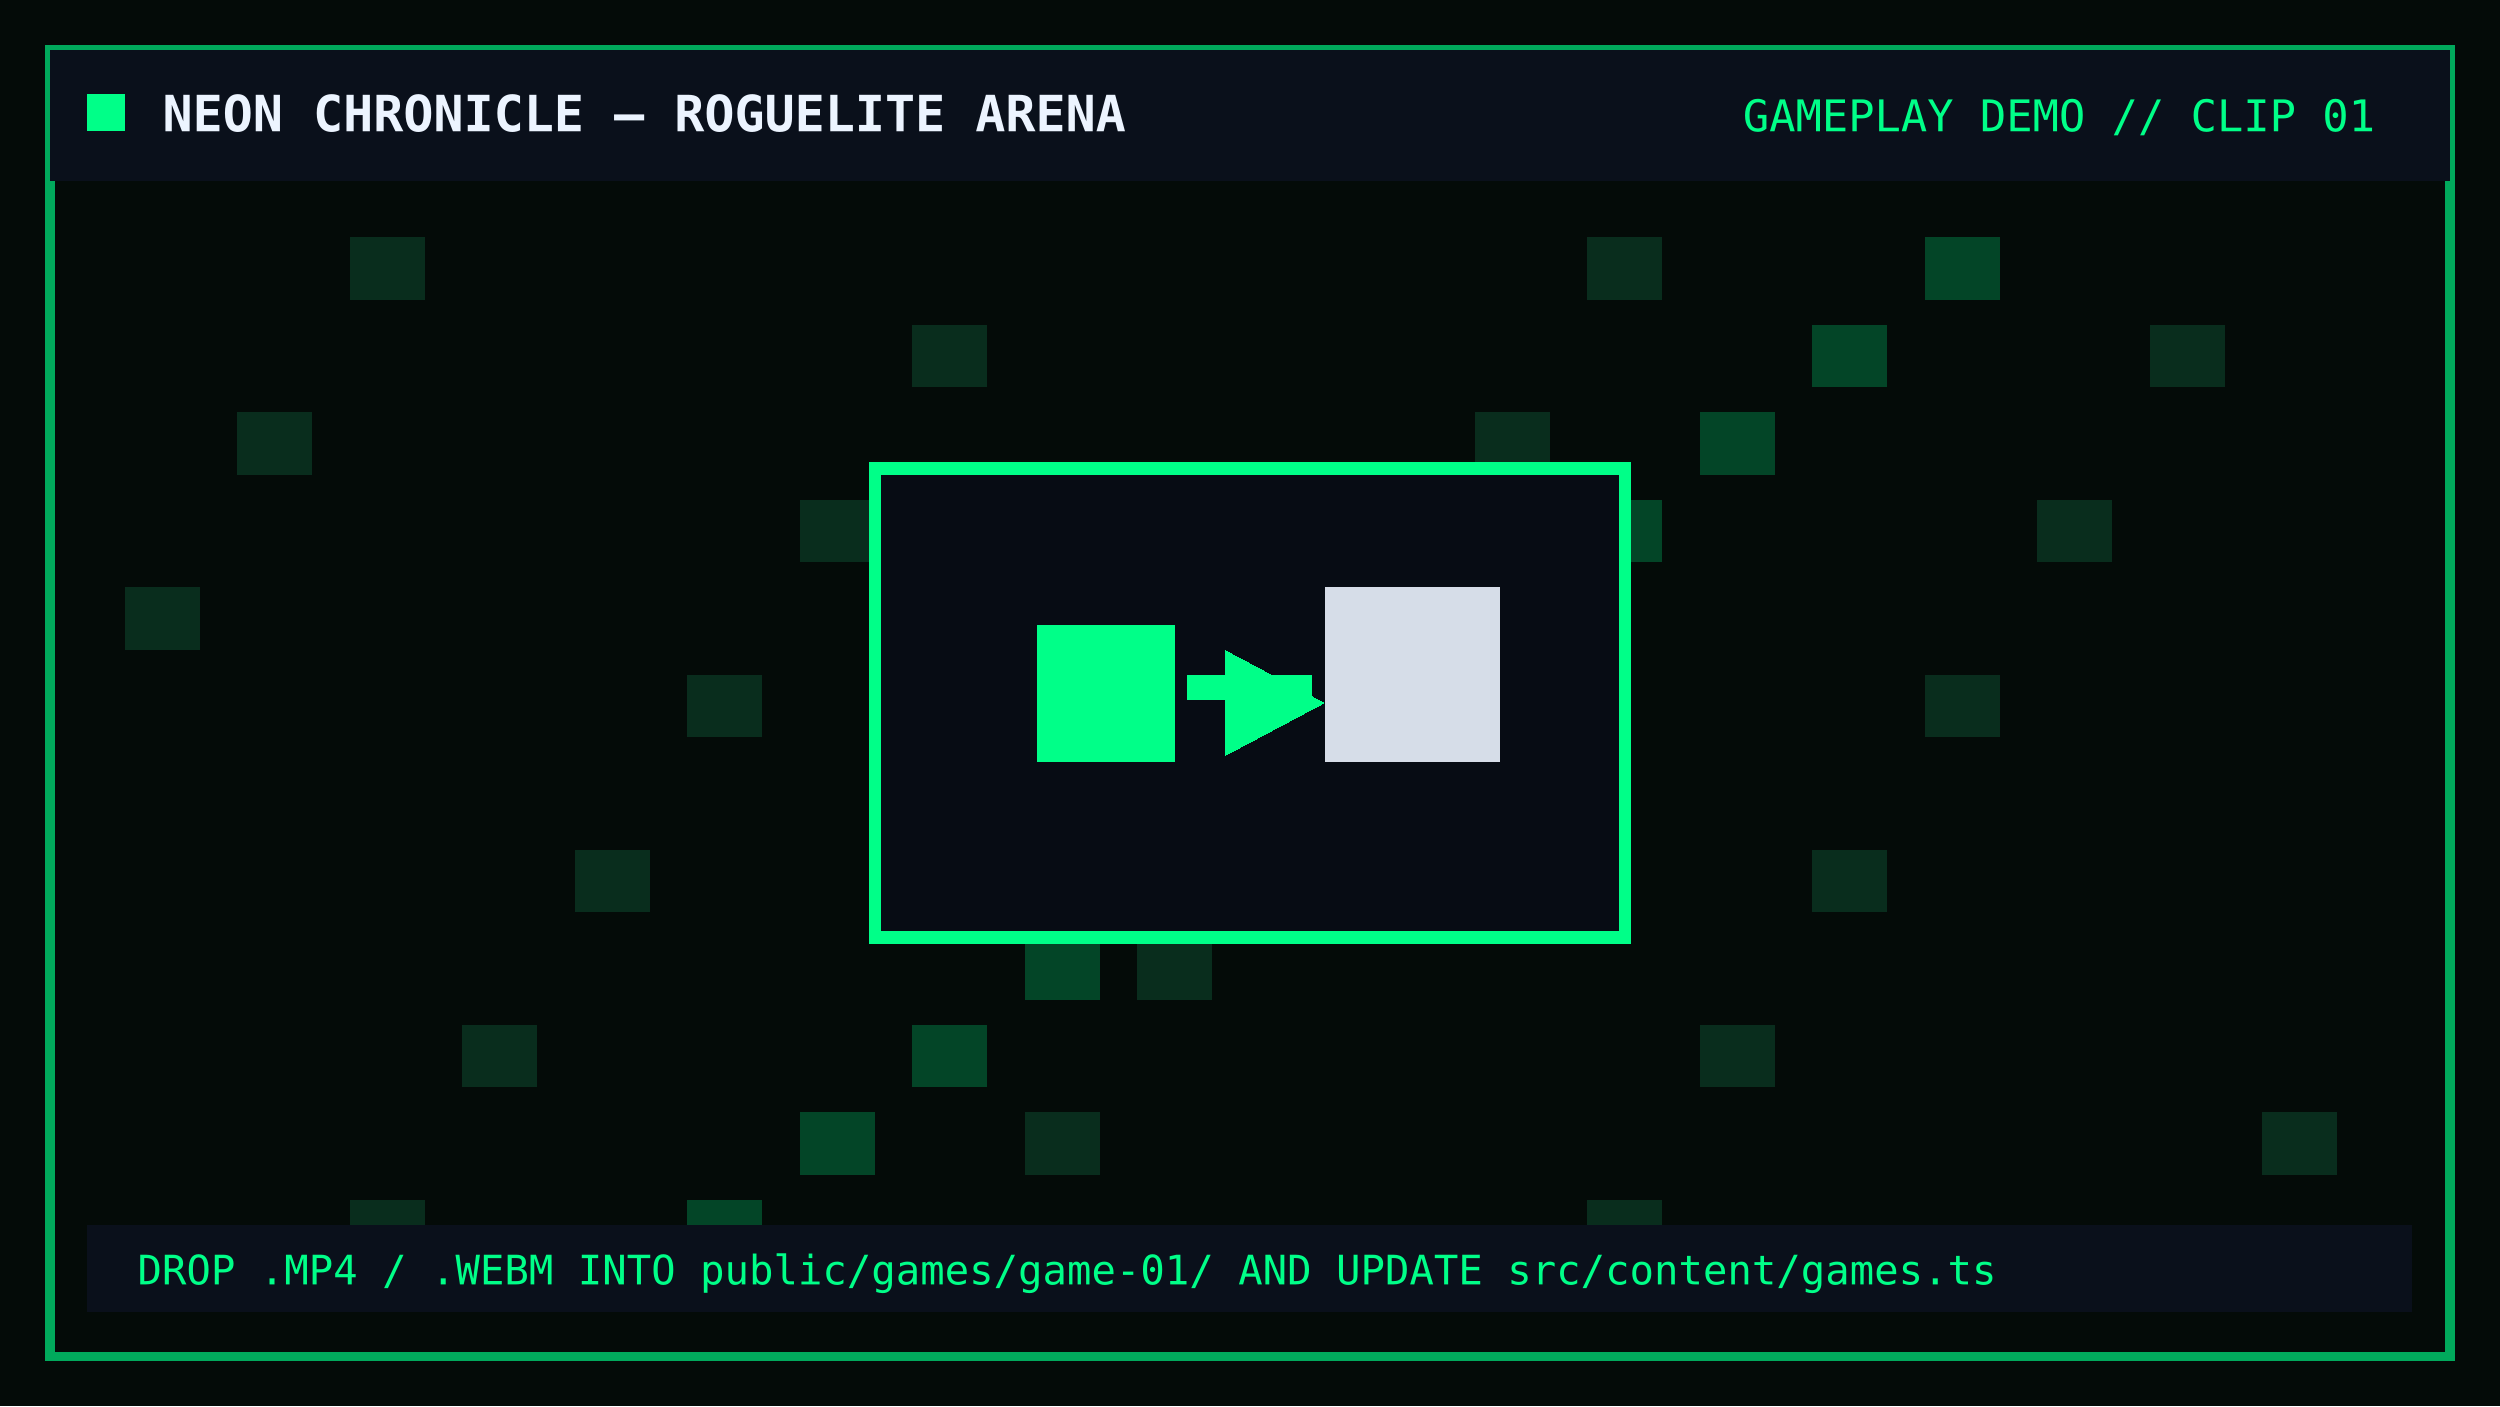
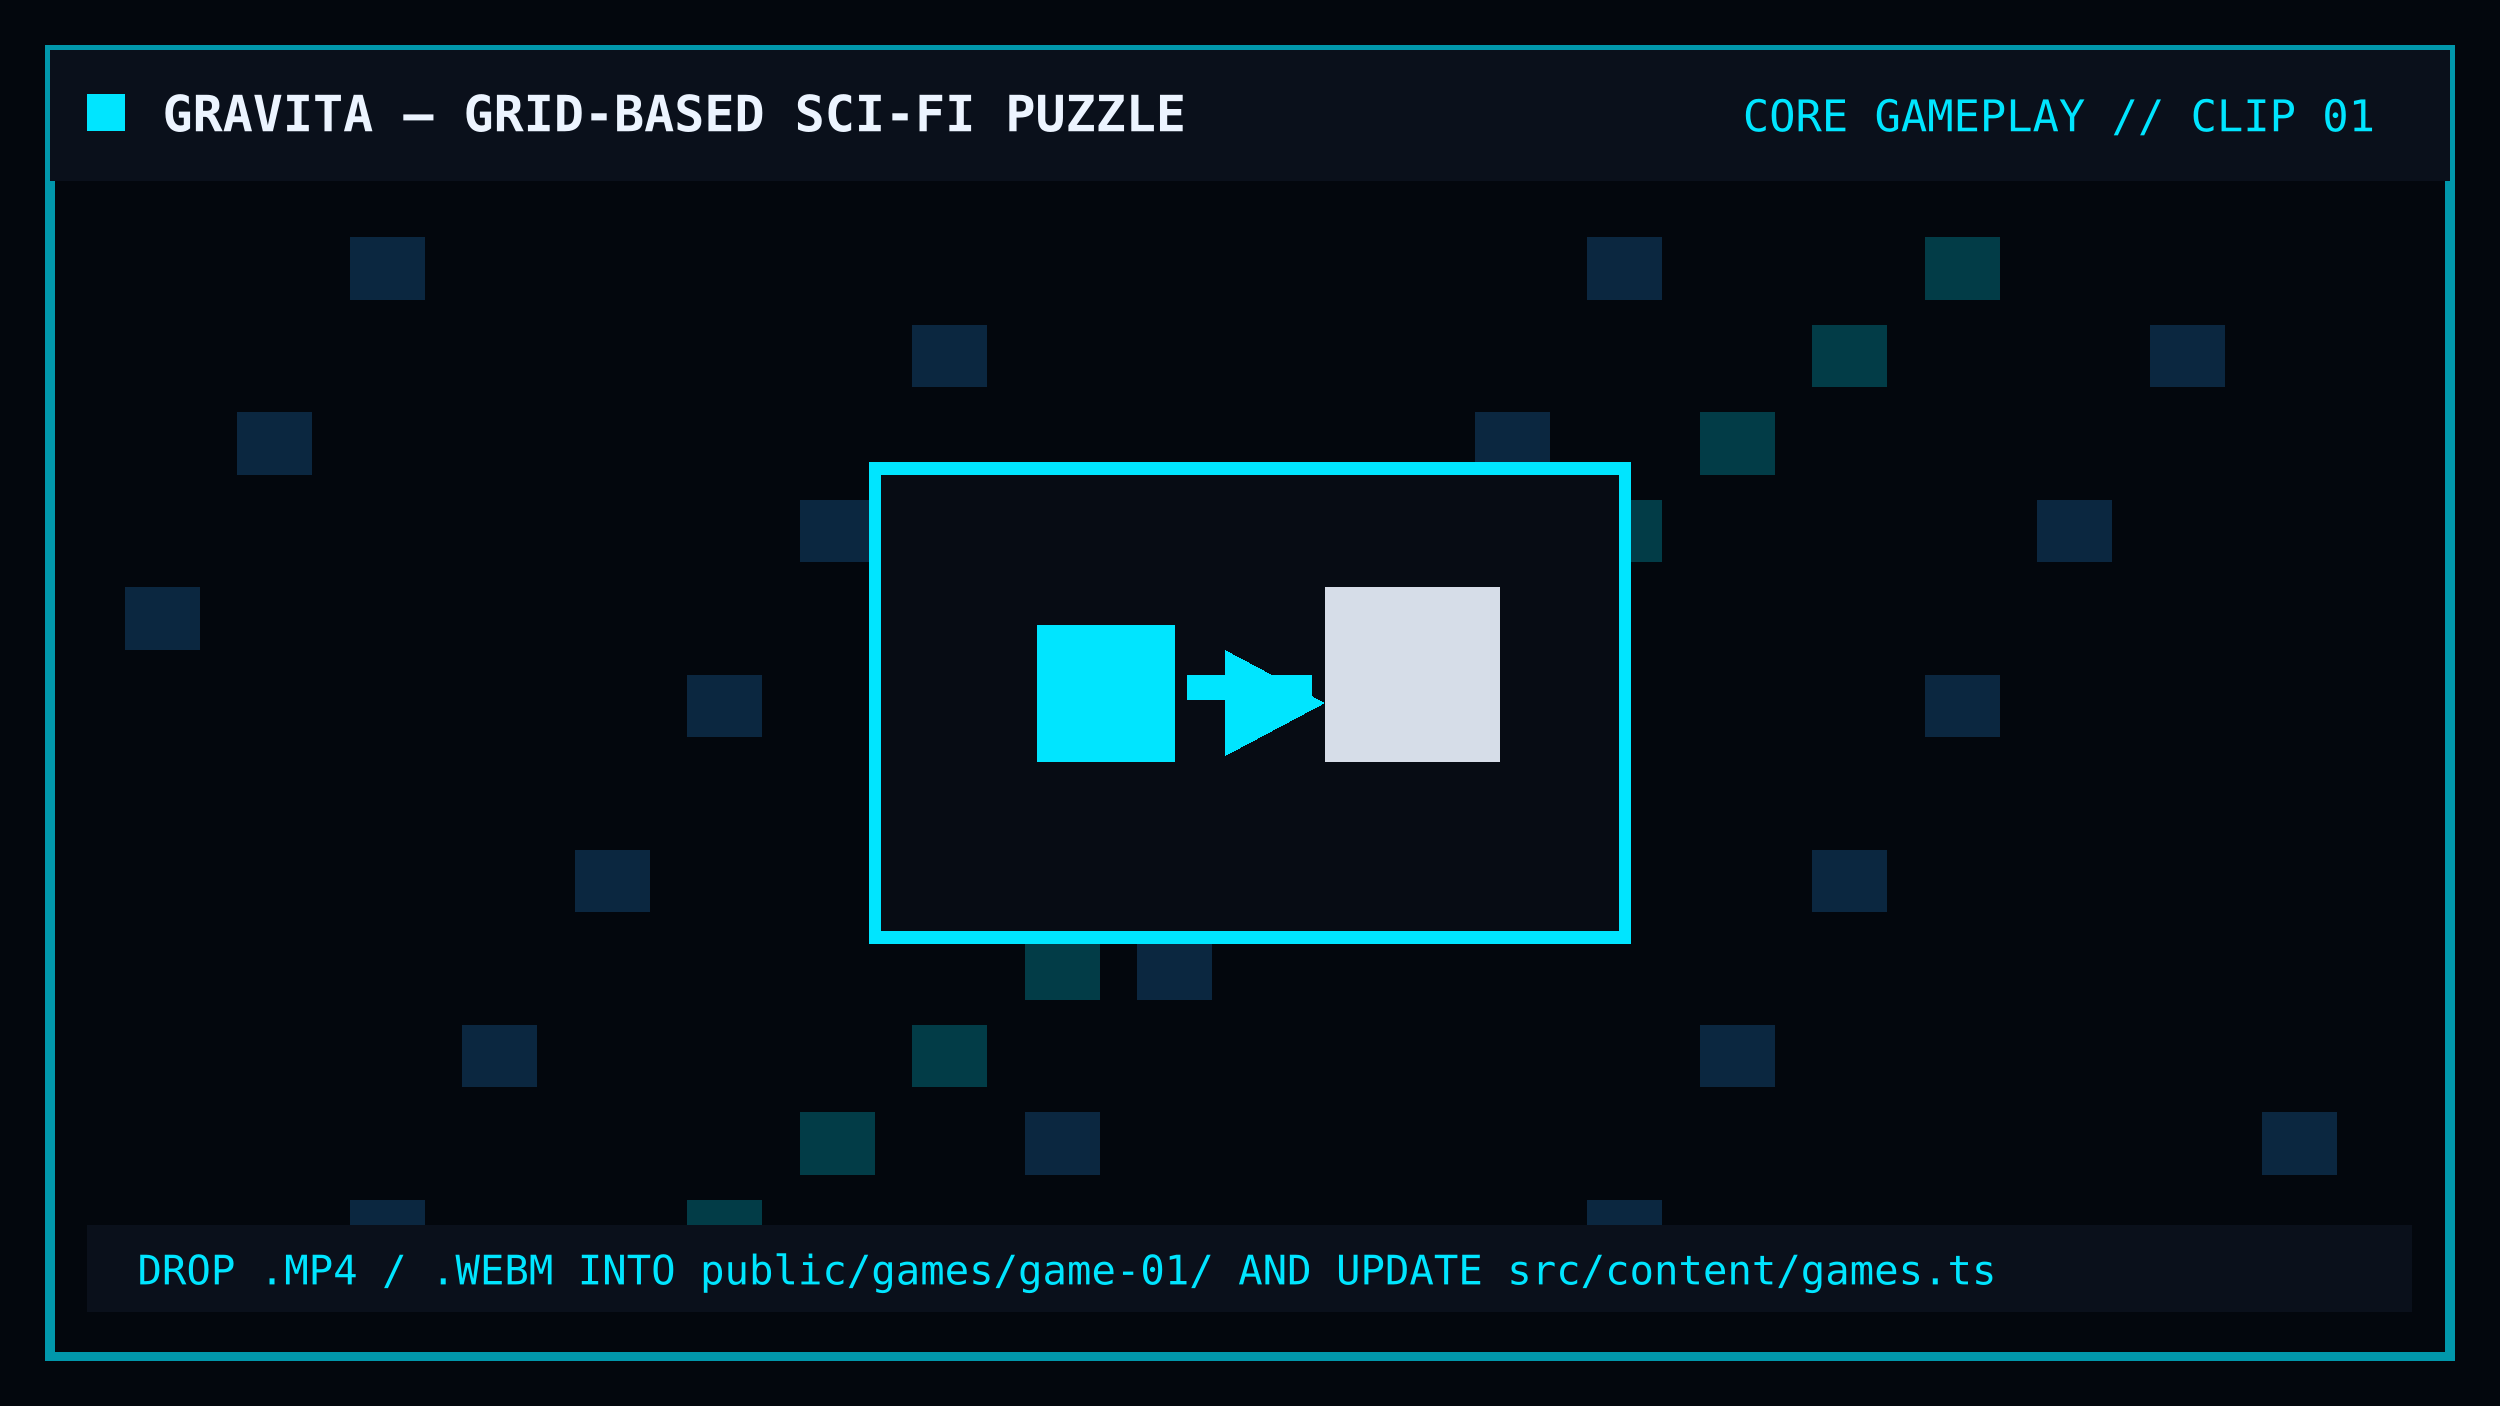
<svg xmlns="http://www.w3.org/2000/svg" viewBox="0 0 800 450" shape-rendering="crispEdges">
-   <rect width="800" height="450" fill="#040B08" />
-   <rect x="112" y="76" width="24" height="20" fill="#0B3824" opacity="0.75" />
-   <rect x="508" y="76" width="24" height="20" fill="#0B3824" opacity="0.75" />
-   <rect x="616" y="76" width="24" height="20" fill="#00FF88" opacity="0.24" />
-   <rect x="292" y="104" width="24" height="20" fill="#0B3824" opacity="0.75" />
-   <rect x="580" y="104" width="24" height="20" fill="#00FF88" opacity="0.24" />
-   <rect x="688" y="104" width="24" height="20" fill="#0B3824" opacity="0.75" />
-   <rect x="76" y="132" width="24" height="20" fill="#0B3824" opacity="0.75" />
-   <rect x="472" y="132" width="24" height="20" fill="#0B3824" opacity="0.75" />
-   <rect x="544" y="132" width="24" height="20" fill="#00FF88" opacity="0.24" />
-   <rect x="256" y="160" width="24" height="20" fill="#0B3824" opacity="0.75" />
-   <rect x="508" y="160" width="24" height="20" fill="#00FF88" opacity="0.24" />
-   <rect x="652" y="160" width="24" height="20" fill="#0B3824" opacity="0.75" />
-   <rect x="40" y="188" width="24" height="20" fill="#0B3824" opacity="0.75" />
-   <rect x="436" y="188" width="24" height="20" fill="#0B3824" opacity="0.75" />
-   <rect x="472" y="188" width="24" height="20" fill="#00FF88" opacity="0.24" />
-   <rect x="220" y="216" width="24" height="20" fill="#0B3824" opacity="0.75" />
-   <rect x="436" y="216" width="24" height="20" fill="#00FF88" opacity="0.24" />
-   <rect x="616" y="216" width="24" height="20" fill="#0B3824" opacity="0.75" />
-   <rect x="400" y="244" width="24" height="20" fill="#00FF88" opacity="0.24" />
-   <rect x="184" y="272" width="24" height="20" fill="#0B3824" opacity="0.75" />
-   <rect x="364" y="272" width="24" height="20" fill="#00FF88" opacity="0.24" />
-   <rect x="580" y="272" width="24" height="20" fill="#0B3824" opacity="0.75" />
-   <rect x="328" y="300" width="24" height="20" fill="#00FF88" opacity="0.24" />
-   <rect x="364" y="300" width="24" height="20" fill="#0B3824" opacity="0.75" />
-   <rect x="148" y="328" width="24" height="20" fill="#0B3824" opacity="0.75" />
-   <rect x="292" y="328" width="24" height="20" fill="#00FF88" opacity="0.24" />
-   <rect x="544" y="328" width="24" height="20" fill="#0B3824" opacity="0.75" />
-   <rect x="256" y="356" width="24" height="20" fill="#00FF88" opacity="0.24" />
-   <rect x="328" y="356" width="24" height="20" fill="#0B3824" opacity="0.75" />
-   <rect x="724" y="356" width="24" height="20" fill="#0B3824" opacity="0.75" />
-   <rect x="112" y="384" width="24" height="20" fill="#0B3824" opacity="0.75" />
-   <rect x="220" y="384" width="24" height="20" fill="#00FF88" opacity="0.24" />
-   <rect x="508" y="384" width="24" height="20" fill="#0B3824" opacity="0.75" />
-   <rect x="16" y="16" width="768" height="418" fill="none" stroke="#00FF88" stroke-width="3" opacity="0.65" />
+   <rect width="800" height="450" fill="#03070D" />
+   <rect x="112" y="76" width="24" height="20" fill="#0E3152" opacity="0.75" />
+   <rect x="508" y="76" width="24" height="20" fill="#0E3152" opacity="0.75" />
+   <rect x="616" y="76" width="24" height="20" fill="#00E5FF" opacity="0.24" />
+   <rect x="292" y="104" width="24" height="20" fill="#0E3152" opacity="0.75" />
+   <rect x="580" y="104" width="24" height="20" fill="#00E5FF" opacity="0.24" />
+   <rect x="688" y="104" width="24" height="20" fill="#0E3152" opacity="0.75" />
+   <rect x="76" y="132" width="24" height="20" fill="#0E3152" opacity="0.75" />
+   <rect x="472" y="132" width="24" height="20" fill="#0E3152" opacity="0.75" />
+   <rect x="544" y="132" width="24" height="20" fill="#00E5FF" opacity="0.24" />
+   <rect x="256" y="160" width="24" height="20" fill="#0E3152" opacity="0.75" />
+   <rect x="508" y="160" width="24" height="20" fill="#00E5FF" opacity="0.24" />
+   <rect x="652" y="160" width="24" height="20" fill="#0E3152" opacity="0.75" />
+   <rect x="40" y="188" width="24" height="20" fill="#0E3152" opacity="0.75" />
+   <rect x="436" y="188" width="24" height="20" fill="#0E3152" opacity="0.75" />
+   <rect x="472" y="188" width="24" height="20" fill="#00E5FF" opacity="0.24" />
+   <rect x="220" y="216" width="24" height="20" fill="#0E3152" opacity="0.75" />
+   <rect x="436" y="216" width="24" height="20" fill="#00E5FF" opacity="0.24" />
+   <rect x="616" y="216" width="24" height="20" fill="#0E3152" opacity="0.75" />
+   <rect x="400" y="244" width="24" height="20" fill="#00E5FF" opacity="0.24" />
+   <rect x="184" y="272" width="24" height="20" fill="#0E3152" opacity="0.75" />
+   <rect x="364" y="272" width="24" height="20" fill="#00E5FF" opacity="0.24" />
+   <rect x="580" y="272" width="24" height="20" fill="#0E3152" opacity="0.75" />
+   <rect x="328" y="300" width="24" height="20" fill="#00E5FF" opacity="0.24" />
+   <rect x="364" y="300" width="24" height="20" fill="#0E3152" opacity="0.75" />
+   <rect x="148" y="328" width="24" height="20" fill="#0E3152" opacity="0.75" />
+   <rect x="292" y="328" width="24" height="20" fill="#00E5FF" opacity="0.24" />
+   <rect x="544" y="328" width="24" height="20" fill="#0E3152" opacity="0.75" />
+   <rect x="256" y="356" width="24" height="20" fill="#00E5FF" opacity="0.24" />
+   <rect x="328" y="356" width="24" height="20" fill="#0E3152" opacity="0.75" />
+   <rect x="724" y="356" width="24" height="20" fill="#0E3152" opacity="0.75" />
+   <rect x="112" y="384" width="24" height="20" fill="#0E3152" opacity="0.75" />
+   <rect x="220" y="384" width="24" height="20" fill="#00E5FF" opacity="0.24" />
+   <rect x="508" y="384" width="24" height="20" fill="#0E3152" opacity="0.75" />
+   <rect x="16" y="16" width="768" height="418" fill="none" stroke="#00E5FF" stroke-width="3" opacity="0.65" />
  <rect x="16" y="16" width="768" height="42" fill="#0A101B" />
-   <rect x="28" y="30" width="12" height="12" fill="#00FF88" />
-   <text x="52" y="42" fill="#ECF4FF" font-family="monospace" font-size="16" font-weight="700">NEON CHRONICLE — ROGUELITE ARENA</text>
-   <text x="760" y="42" text-anchor="end" fill="#00FF88" font-family="monospace" font-size="14">GAMEPLAY DEMO // CLIP 01</text>
-   <rect x="280" y="150" width="240" height="150" fill="#070C14" stroke="#00FF88" stroke-width="4" />
-   <rect x="332" y="200" width="44" height="44" fill="#00FF88" />
+   <rect x="28" y="30" width="12" height="12" fill="#00E5FF" />
+   <text x="52" y="42" fill="#ECF4FF" font-family="monospace" font-size="16" font-weight="700">GRAVITA — GRID-BASED SCI-FI PUZZLE</text>
+   <text x="760" y="42" text-anchor="end" fill="#00E5FF" font-family="monospace" font-size="14">CORE GAMEPLAY // CLIP 01</text>
+   <rect x="280" y="150" width="240" height="150" fill="#070C14" stroke="#00E5FF" stroke-width="4" />
+   <rect x="332" y="200" width="44" height="44" fill="#00E5FF" />
  <rect x="424" y="188" width="56" height="56" fill="#ECF4FF" opacity="0.9" />
-   <rect x="380" y="216" width="40" height="8" fill="#00FF88" />
-   <polygon points="392,208 424,225 392,242" fill="#00FF88" />
+   <rect x="380" y="216" width="40" height="8" fill="#00E5FF" />
+   <polygon points="392,208 424,225 392,242" fill="#00E5FF" />
  <rect x="28" y="392" width="744" height="28" fill="#0A101B" />
-   <text x="44" y="411" fill="#00FF88" font-family="monospace" font-size="13">DROP .MP4 / .WEBM INTO public/games/game-01/ AND UPDATE src/content/games.ts</text>
+   <text x="44" y="411" fill="#00E5FF" font-family="monospace" font-size="13">DROP .MP4 / .WEBM INTO public/games/game-01/ AND UPDATE src/content/games.ts</text>
</svg>
